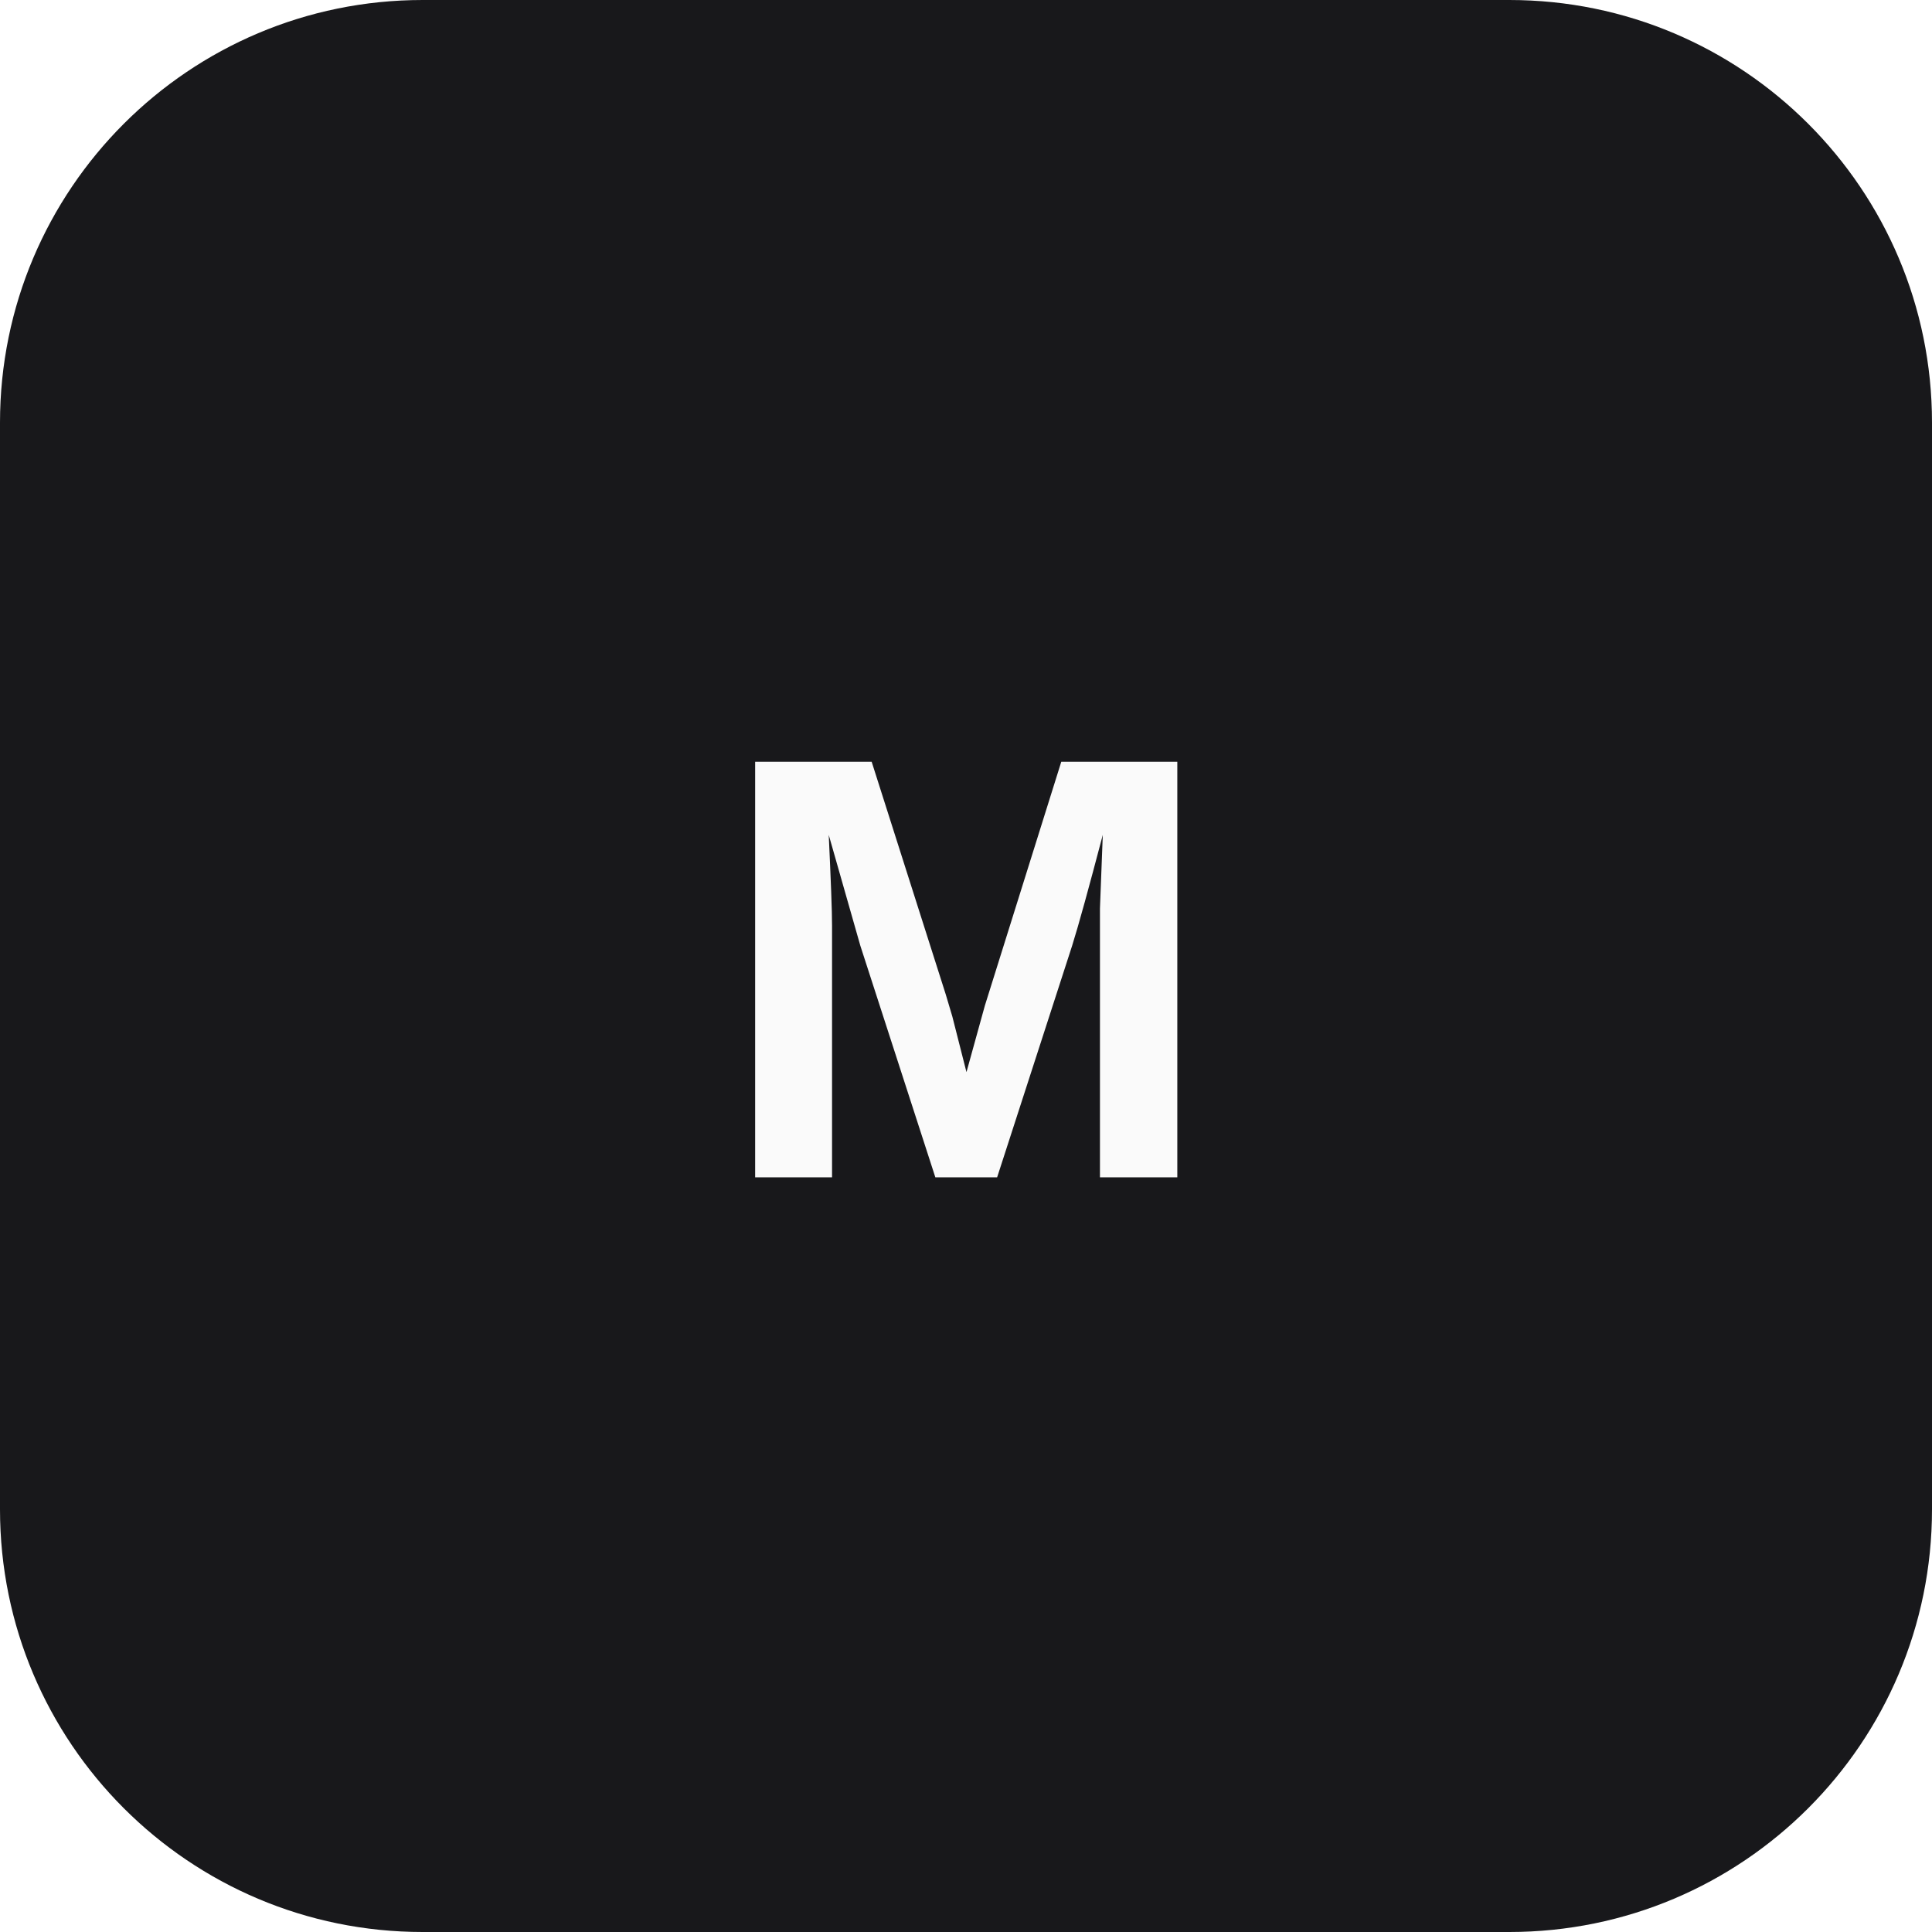
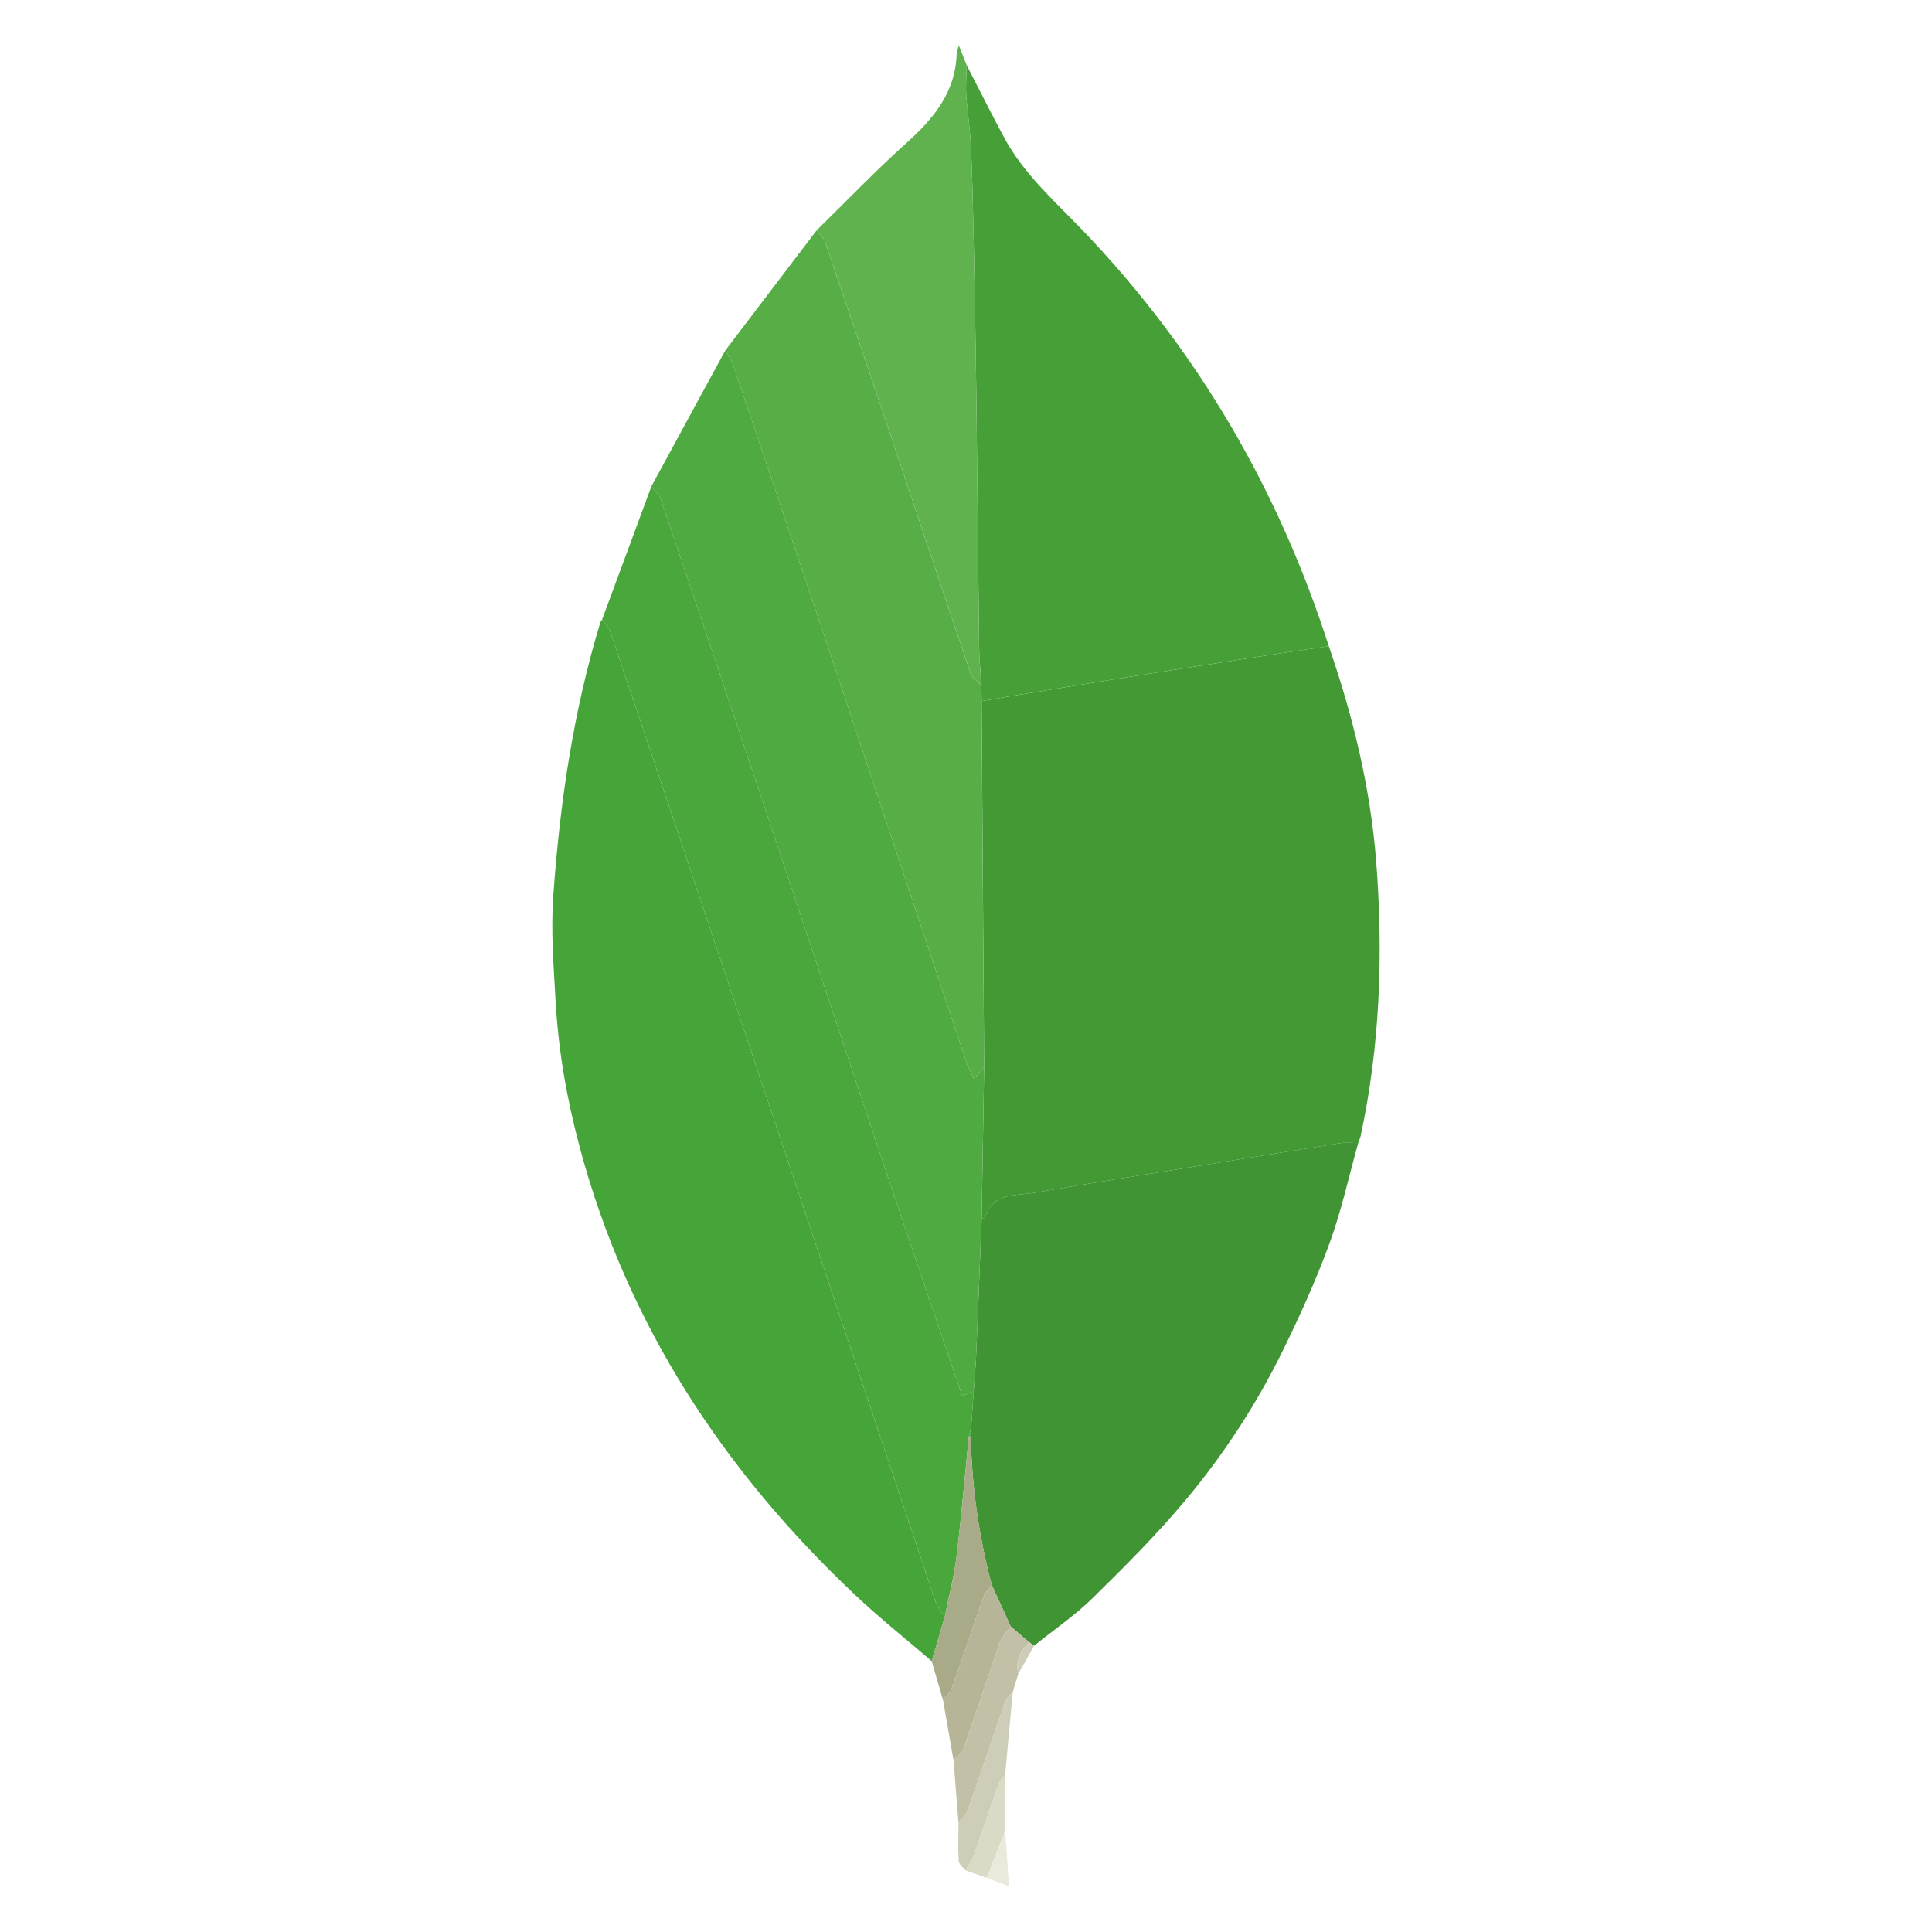
- <svg xmlns="http://www.w3.org/2000/svg" viewBox="0 0 64 64">
-   <rect width="64" height="64" rx="14" fill="#18181b" />
-   <text x="32" y="39" text-anchor="middle" font-family="Arial, sans-serif" font-size="20" font-weight="700" fill="#fafafa">M</text>
+ <svg xmlns="http://www.w3.org/2000/svg" viewBox="0 0 128 128">
+   <path fill-rule="evenodd" clip-rule="evenodd" fill="#439934" d="M88.038 42.812c1.605 4.643 2.761 9.383 3.141 14.296.472 6.095.256 12.147-1.029 18.142-.035.165-.109.32-.164.48-.403.001-.814-.049-1.208.012-3.329.523-6.655 1.065-9.981 1.604-3.438.557-6.881 1.092-10.313 1.687-1.216.21-2.721-.041-3.212 1.641-.014.046-.154.054-.235.08l.166-10.051-.169-24.252 1.602-.275c2.62-.429 5.24-.864 7.862-1.281 3.129-.497 6.261-.98 9.392-1.465 1.381-.215 2.764-.412 4.148-.618z" />
+   <path fill-rule="evenodd" clip-rule="evenodd" fill="#45A538" d="M61.729 110.054c-1.69-1.453-3.439-2.842-5.059-4.37-8.717-8.222-15.093-17.899-18.233-29.566-.865-3.211-1.442-6.474-1.627-9.792-.13-2.322-.318-4.665-.154-6.975.437-6.144 1.325-12.229 3.127-18.147l.099-.138c.175.233.427.439.516.702 1.759 5.18 3.505 10.364 5.242 15.551 5.458 16.3 10.909 32.604 16.376 48.9.107.318.384.579.583.866l-.87 2.969z" />
+   <path fill-rule="evenodd" clip-rule="evenodd" fill="#46A037" d="M88.038 42.812c-1.384.206-2.768.403-4.149.616-3.131.485-6.263.968-9.392 1.465-2.622.417-5.242.852-7.862 1.281l-1.602.275-.012-1.045c-.053-.859-.144-1.717-.154-2.576-.069-5.478-.112-10.956-.18-16.434-.042-3.429-.105-6.857-.175-10.285-.043-2.13-.089-4.261-.185-6.388-.052-1.143-.236-2.28-.311-3.423-.042-.657.016-1.319.029-1.979.817 1.583 1.616 3.178 2.456 4.749 1.327 2.484 3.441 4.314 5.344 6.311 7.523 7.892 12.864 17.068 16.193 27.433z" />
+   <path fill-rule="evenodd" clip-rule="evenodd" fill="#409433" d="M65.036 80.753c.081-.026.222-.034.235-.08.491-1.682 1.996-1.431 3.212-1.641 3.432-.594 6.875-1.13 10.313-1.687 3.326-.539 6.652-1.081 9.981-1.604.394-.062.805-.011 1.208-.012-.622 2.22-1.112 4.488-1.901 6.647-.896 2.449-1.98 4.839-3.131 7.182a49.142 49.142 0 01-6.353 9.763c-1.919 2.308-4.058 4.441-6.202 6.548-1.185 1.165-2.582 2.114-3.882 3.161l-.337-.23-1.214-1.038-1.256-2.753a41.402 41.402 0 01-1.394-9.838l.023-.561.171-2.426c.057-.828.133-1.655.168-2.485.129-2.982.241-5.964.359-8.946z" />
+   <path fill-rule="evenodd" clip-rule="evenodd" fill="#4FAA41" d="M65.036 80.753c-.118 2.982-.23 5.964-.357 8.947-.035.83-.111 1.657-.168 2.485l-.765.289c-1.699-5.002-3.399-9.951-5.062-14.913-2.75-8.209-5.467-16.431-8.213-24.642a4498.887 4498.887 0 00-6.7-19.867c-.105-.31-.407-.552-.617-.826l4.896-9.002c.168.292.39.565.496.879a6167.476 6167.476 0 016.768 20.118c2.916 8.73 5.814 17.467 8.728 26.198.116.349.308.671.491 1.062l.67-.78-.167 10.052z" />
+   <path fill-rule="evenodd" clip-rule="evenodd" fill="#4AA73C" d="M43.155 32.227c.21.274.511.516.617.826a4498.887 4498.887 0 016.7 19.867c2.746 8.211 5.463 16.433 8.213 24.642 1.662 4.961 3.362 9.911 5.062 14.913l.765-.289-.171 2.426-.155.559c-.266 2.656-.49 5.318-.814 7.968-.163 1.328-.509 2.632-.772 3.947-.198-.287-.476-.548-.583-.866-5.467-16.297-10.918-32.6-16.376-48.9a3888.972 3888.972 0 00-5.242-15.551c-.089-.263-.34-.469-.516-.702l3.272-8.84z" />
+   <path fill-rule="evenodd" clip-rule="evenodd" fill="#57AE47" d="M65.202 70.702l-.67.78c-.183-.391-.375-.714-.491-1.062-2.913-8.731-5.812-17.468-8.728-26.198a6167.476 6167.476 0 00-6.768-20.118c-.105-.314-.327-.588-.496-.879l6.055-7.965c.191.255.463.482.562.769 1.681 4.921 3.347 9.848 5.003 14.778 1.547 4.604 3.071 9.215 4.636 13.813.105.308.47.526.714.786l.012 1.045c.058 8.082.115 16.167.171 24.251z" />
+   <path fill-rule="evenodd" clip-rule="evenodd" fill="#60B24F" d="M65.021 45.404c-.244-.26-.609-.478-.714-.786-1.565-4.598-3.089-9.209-4.636-13.813-1.656-4.93-3.322-9.856-5.003-14.778-.099-.287-.371-.514-.562-.769 1.969-1.928 3.877-3.925 5.925-5.764 1.821-1.634 3.285-3.386 3.352-5.968.003-.107.059-.214.145-.514l.519 1.306c-.013.661-.072 1.322-.029 1.979.075 1.143.259 2.28.311 3.423.096 2.127.142 4.258.185 6.388.069 3.428.132 6.856.175 10.285.067 5.478.111 10.956.18 16.434.008.861.098 1.718.152 2.577z" />
+   <path fill-rule="evenodd" clip-rule="evenodd" fill="#A9AA88" d="M62.598 107.085c.263-1.315.609-2.62.772-3.947.325-2.649.548-5.312.814-7.968l.066-.01.066.011a41.402 41.402 0 001.394 9.838c-.176.232-.425.439-.518.701-.727 2.05-1.412 4.116-2.143 6.166-.1.28-.378.498-.574.744l-.747-2.566.87-2.969z" />
+   <path fill-rule="evenodd" clip-rule="evenodd" fill="#B6B598" d="M62.476 112.621c.196-.246.475-.464.574-.744.731-2.05 1.417-4.115 2.143-6.166.093-.262.341-.469.518-.701l1.255 2.754c-.248.352-.59.669-.728 1.061l-2.404 7.059c-.099.283-.437.483-.663.722l-.695-3.985z" />
+   <path fill-rule="evenodd" clip-rule="evenodd" fill="#C2C1A7" d="M63.171 116.605c.227-.238.564-.439.663-.722l2.404-7.059c.137-.391.48-.709.728-1.061l1.215 1.037c-.587.58-.913 1.25-.717 2.097l-.369 1.208c-.168.207-.411.387-.494.624-.839 2.403-1.64 4.819-2.485 7.222-.107.305-.404.544-.614.812-.109-1.387-.22-2.771-.331-4.158z" />
+   <path fill-rule="evenodd" clip-rule="evenodd" fill="#CECDB7" d="M63.503 120.763c.209-.269.506-.508.614-.812.845-2.402 1.646-4.818 2.485-7.222.083-.236.325-.417.494-.624l-.509 5.545c-.136.157-.333.294-.398.477-.575 1.614-1.117 3.24-1.694 4.854-.119.333-.347.627-.525.938-.158-.207-.441-.407-.454-.623-.051-.841-.016-1.688-.013-2.533z" />
+   <path fill-rule="evenodd" clip-rule="evenodd" fill="#DBDAC7" d="M63.969 123.919c.178-.312.406-.606.525-.938.578-1.613 1.119-3.239 1.694-4.854.065-.183.263-.319.398-.477l.012 3.64-1.218 3.124-1.411-.495z" />
+   <path fill-rule="evenodd" clip-rule="evenodd" fill="#EBE9DC" d="M65.38 124.415l1.218-3.124.251 3.696-1.469-.572z" />
+   <path fill-rule="evenodd" clip-rule="evenodd" fill="#CECDB7" d="M67.464 110.898c-.196-.847.129-1.518.717-2.097l.337.23-1.054 1.867z" />
+   <path fill-rule="evenodd" clip-rule="evenodd" fill="#4FAA41" d="M64.316 95.172l-.066-.011-.066.01.155-.559-.023.56z" />
</svg>
